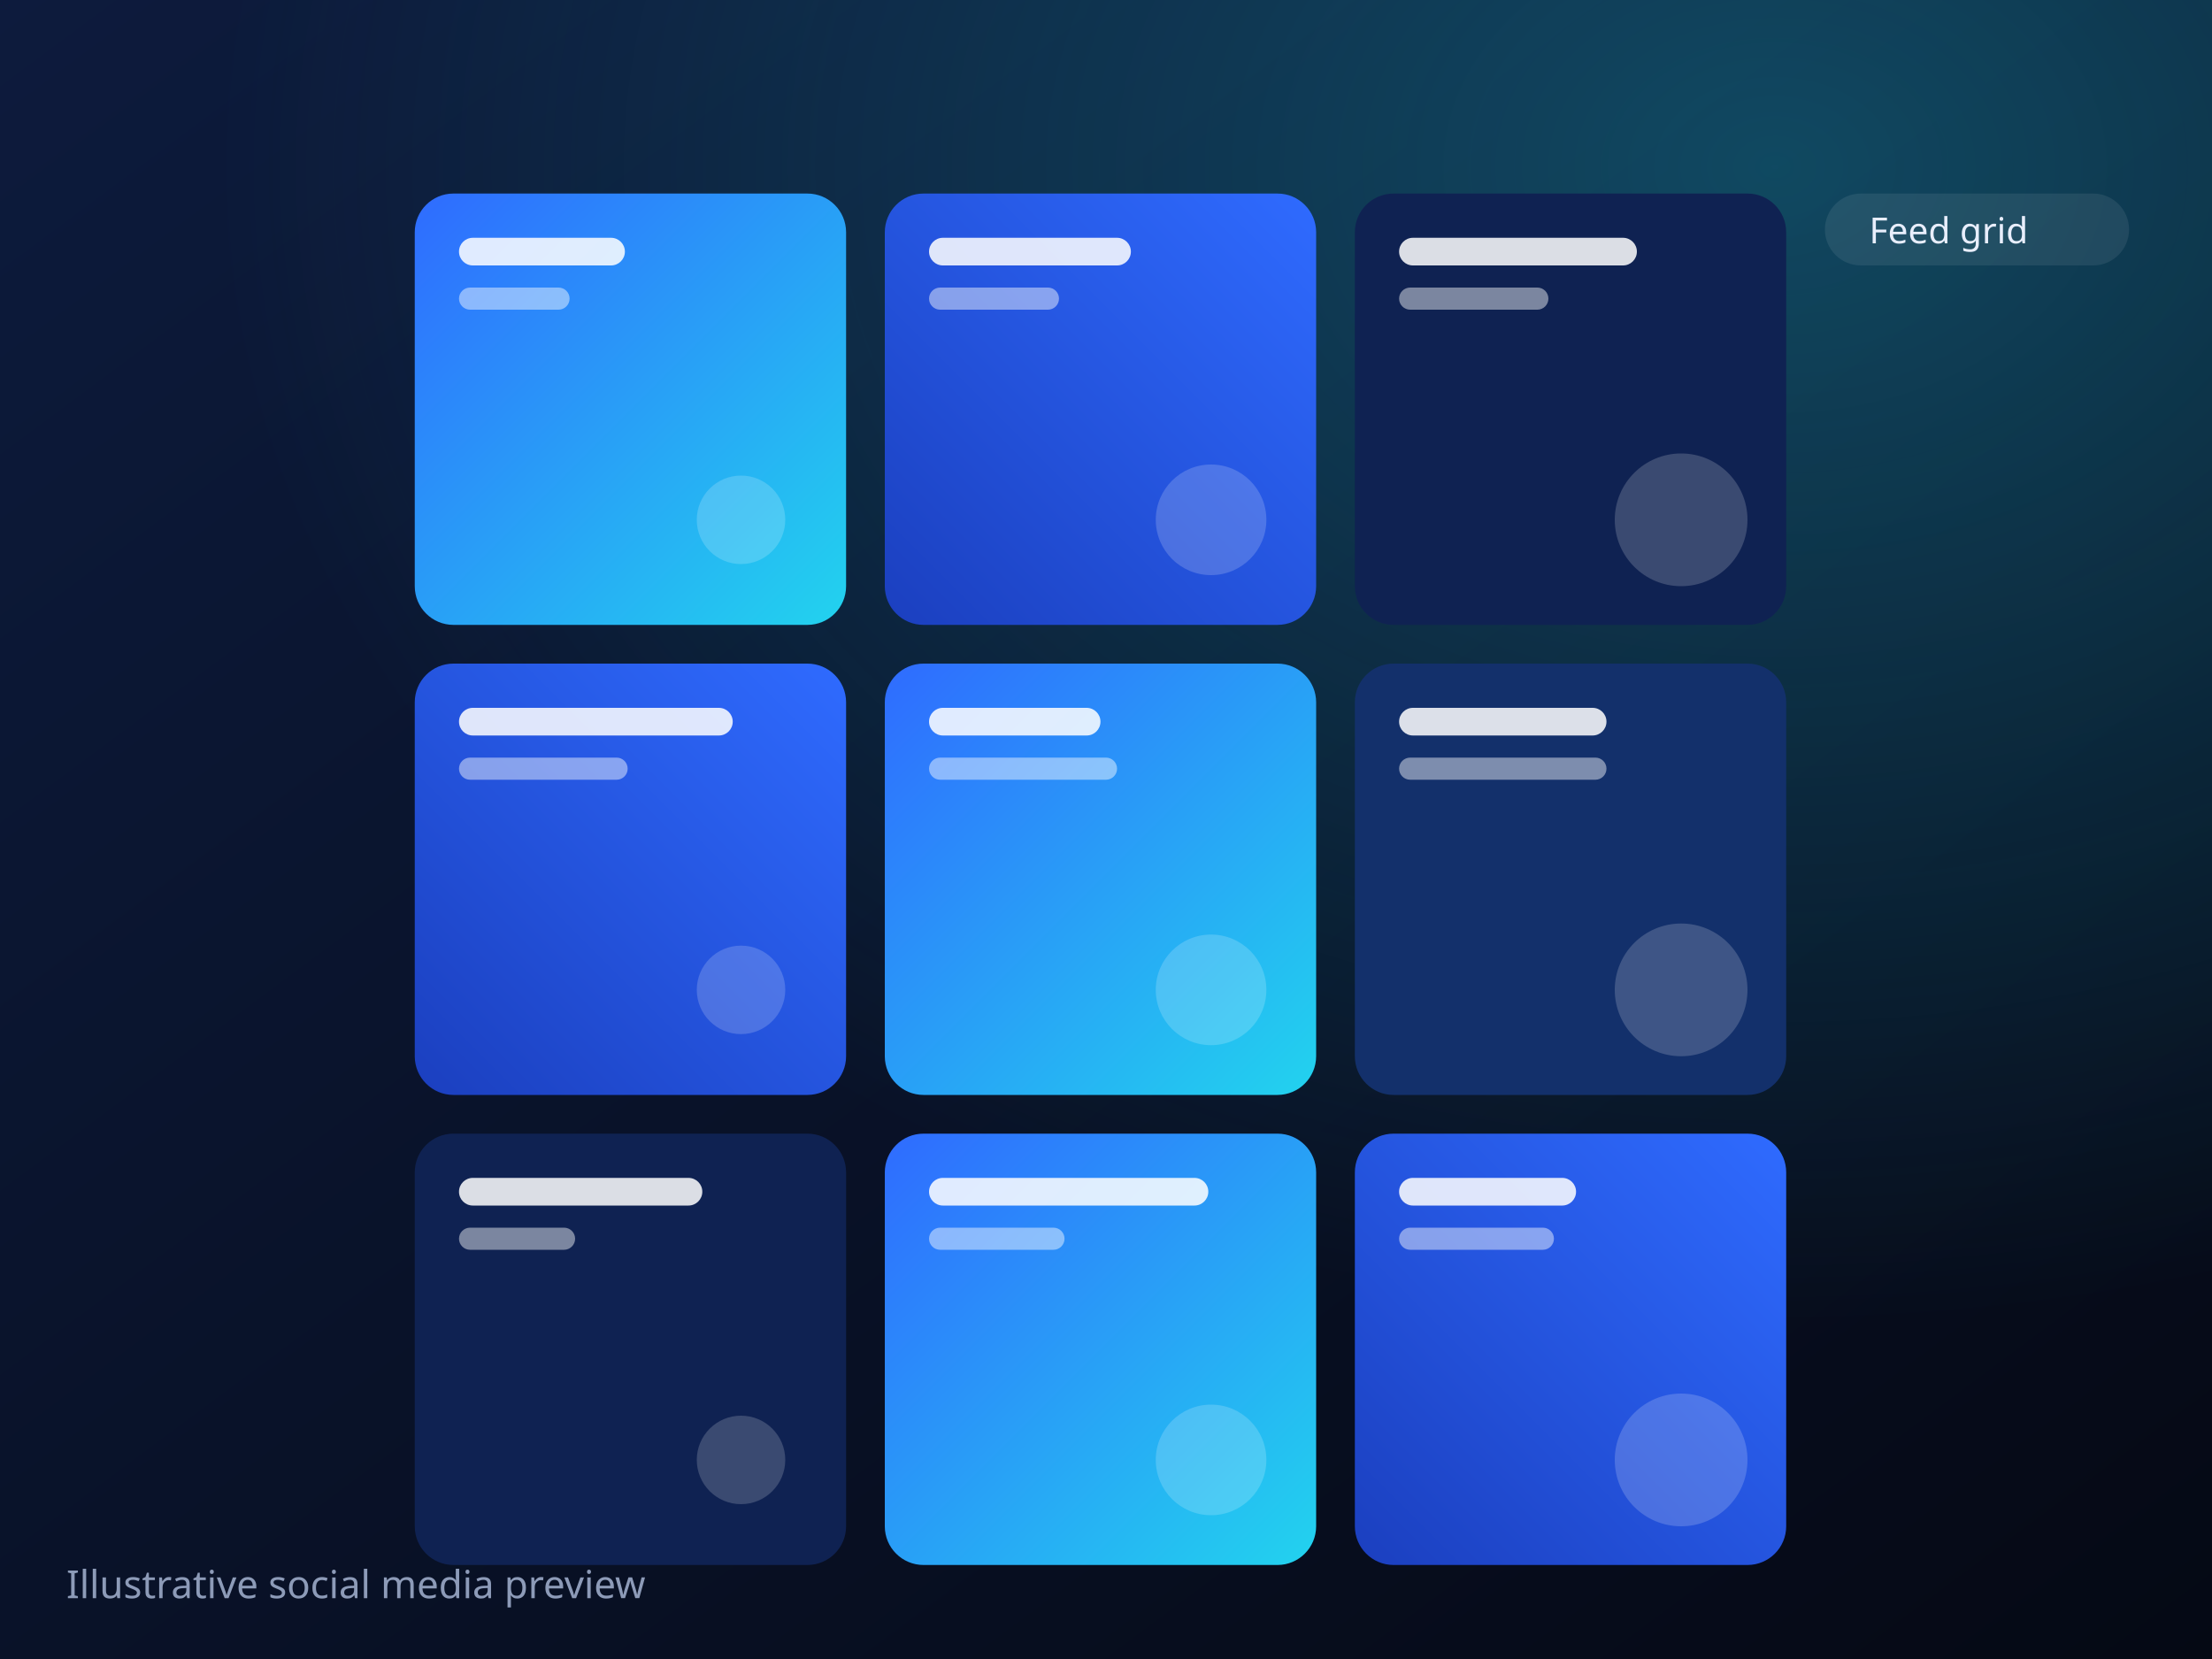
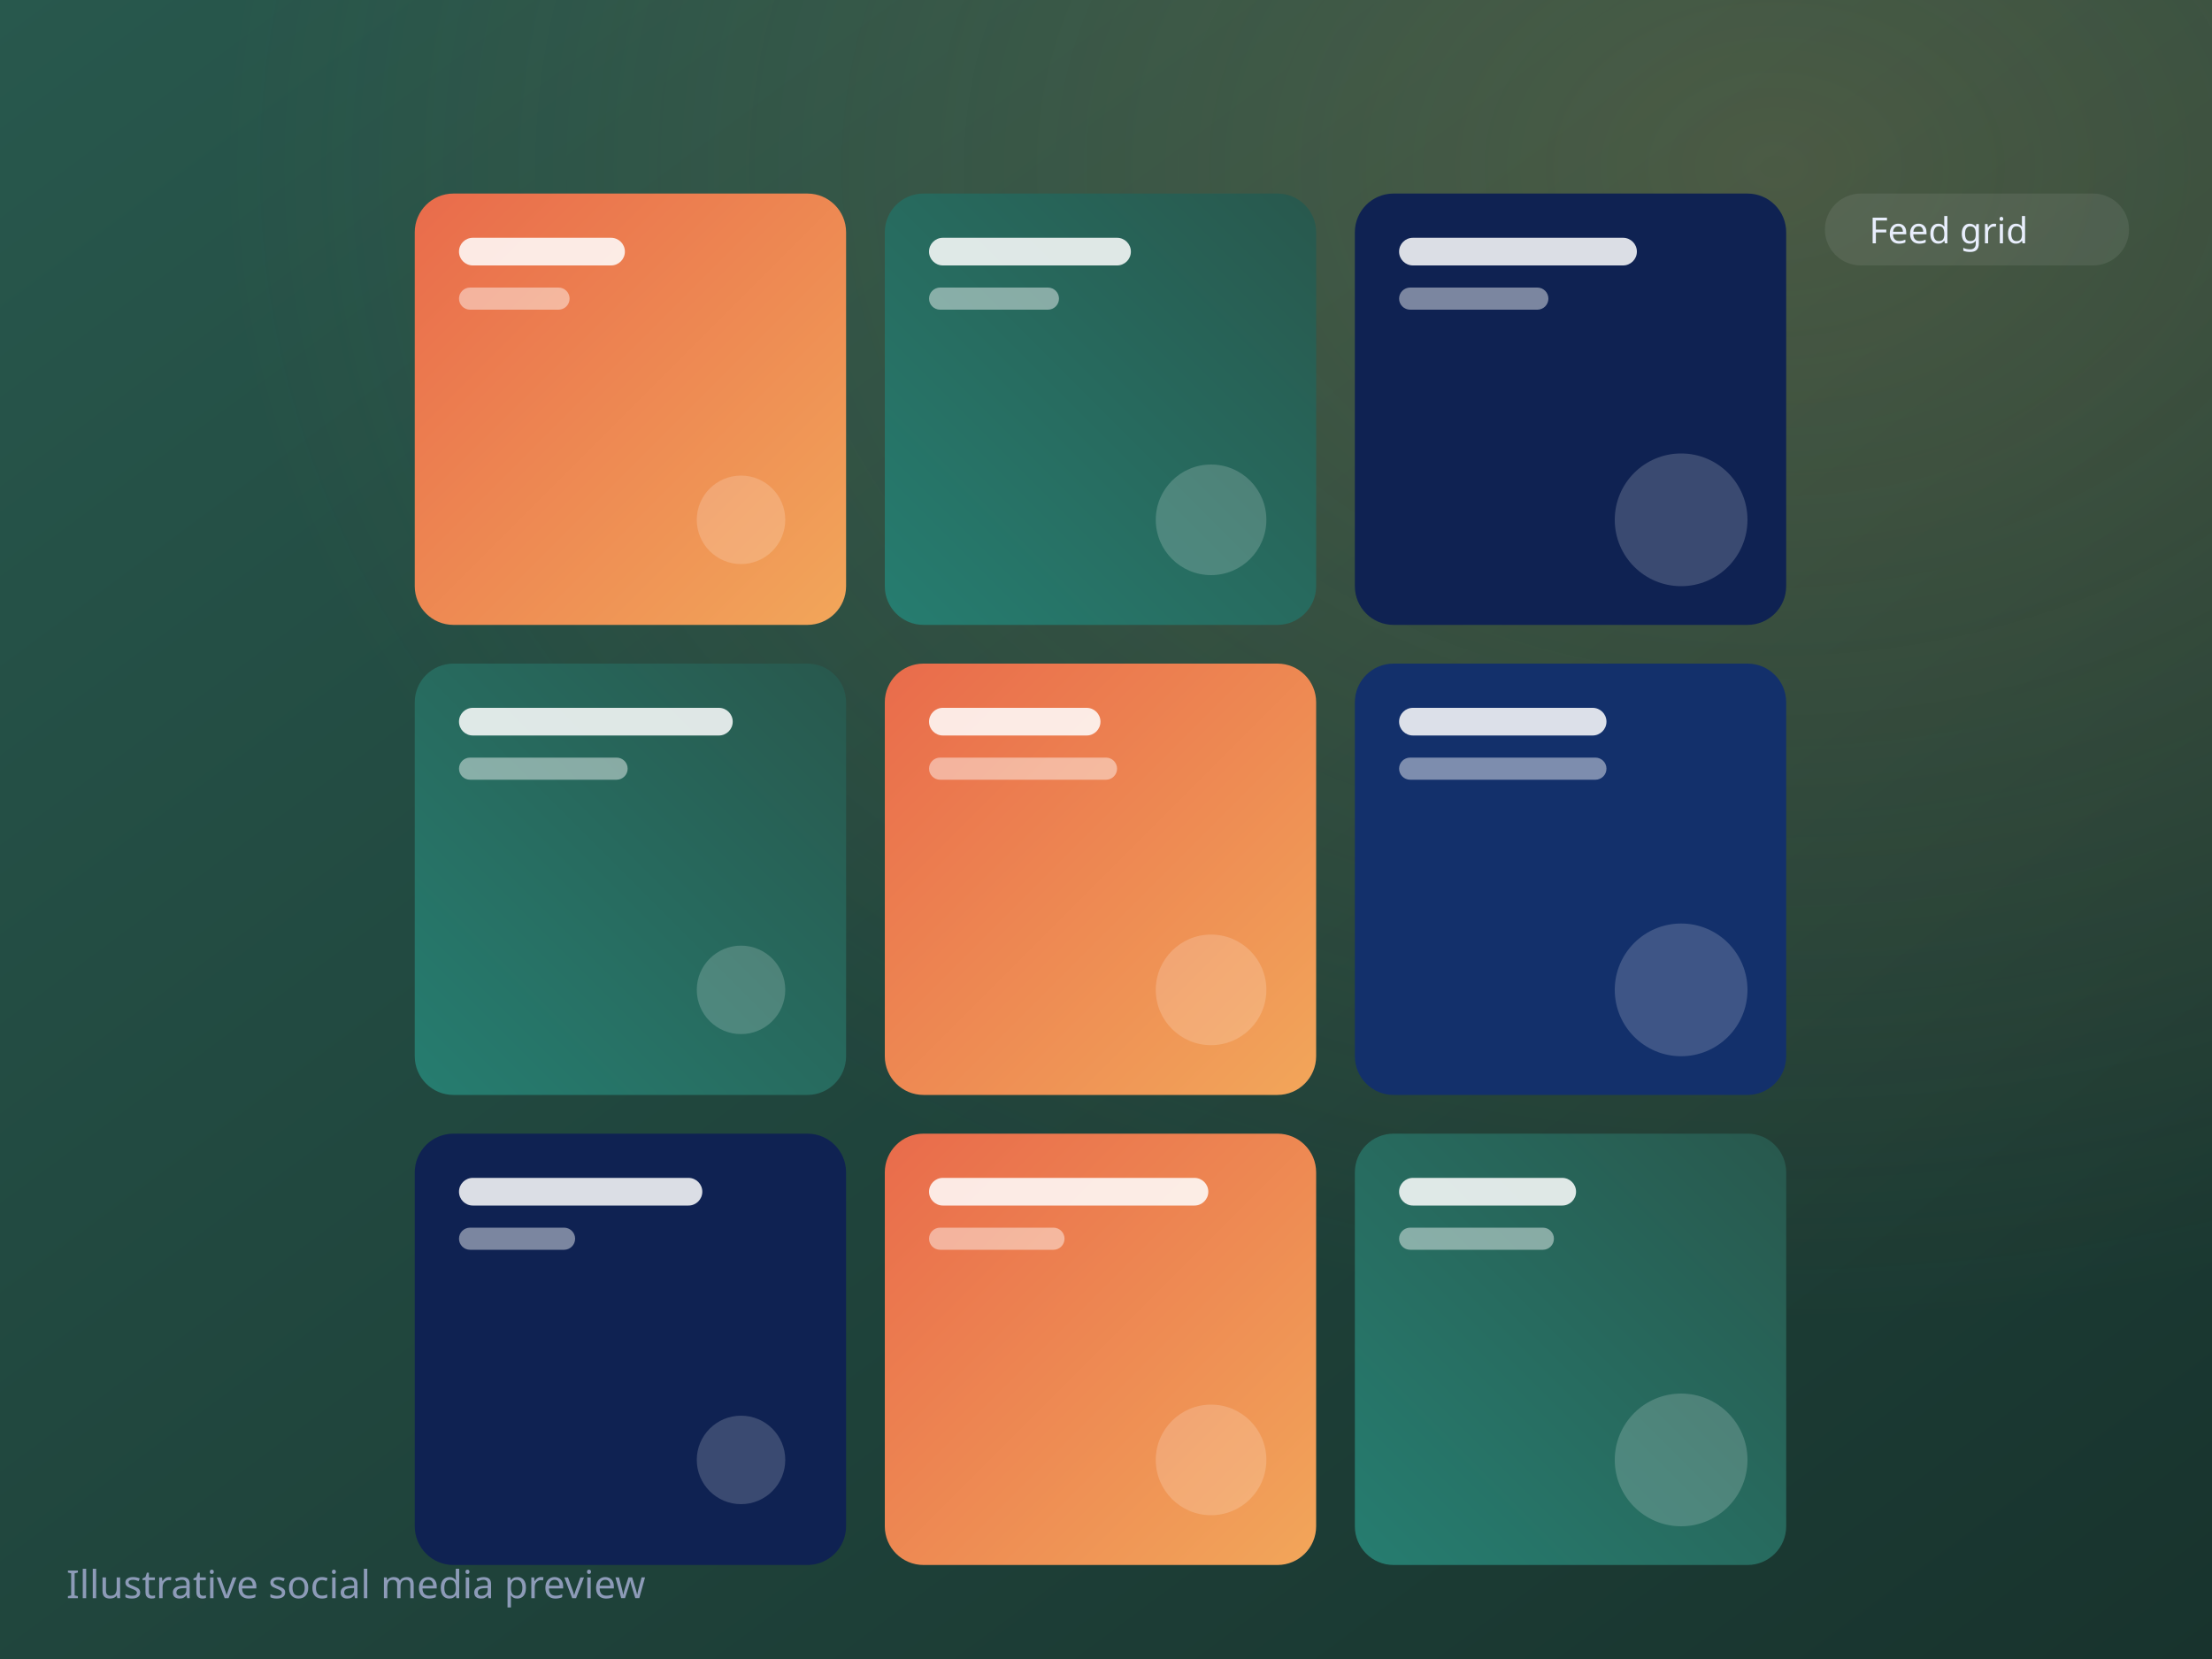
<svg xmlns="http://www.w3.org/2000/svg" viewBox="0 0 800 600" role="img" aria-label="Illustrative social media content preview">
  <defs>
    <linearGradient id="bg" x1="0" y1="0" x2="1" y2="1">
-       <stop offset="0" stop-color="#0d1b3d" />
-       <stop offset="1" stop-color="#050914" />
+       <stop offset="0" stop-color="#28584d" />
+       <stop offset="1" stop-color="#18332d" />
    </linearGradient>
    <linearGradient id="ac" x1="0" y1="0" x2="1" y2="1">
-       <stop offset="0" stop-color="#2f6bff" />
-       <stop offset="1" stop-color="#22d3ee" />
+       <stop offset="0" stop-color="#e96b4b" />
+       <stop offset="1" stop-color="#f2a65a" />
    </linearGradient>
    <linearGradient id="ac2" x1="0" y1="1" x2="1" y2="0">
-       <stop offset="0" stop-color="#1b3fbf" />
-       <stop offset="1" stop-color="#2f6bff" />
+       <stop offset="0" stop-color="#267d70" />
+       <stop offset="1" stop-color="#28584d" />
    </linearGradient>
    <radialGradient id="gl" cx=".8" cy=".1" r=".7">
-       <stop offset="0" stop-color="#22d3ee" stop-opacity=".28" />
-       <stop offset="1" stop-color="#22d3ee" stop-opacity="0" />
+       <stop offset="0" stop-color="#f2a65a" stop-opacity=".2" />
+       <stop offset="1" stop-color="#f2a65a" stop-opacity="0" />
    </radialGradient>
  </defs>
  <rect width="800" height="600" fill="url(#bg)" />
  <rect width="800" height="600" fill="url(#gl)" />
  <rect x="150" y="70" width="156" height="156" rx="14" fill="url(#ac)" />
  <rect x="166" y="86" width="60" height="10" rx="5" fill="#fff" fill-opacity=".85" />
  <rect x="166" y="104" width="40" height="8" rx="4" fill="#fff" fill-opacity=".45" />
  <circle cx="268" cy="188" r="16" fill="#fff" fill-opacity=".18" />
  <rect x="320" y="70" width="156" height="156" rx="14" fill="url(#ac2)" />
  <rect x="336" y="86" width="73" height="10" rx="5" fill="#fff" fill-opacity=".85" />
  <rect x="336" y="104" width="47" height="8" rx="4" fill="#fff" fill-opacity=".45" />
  <circle cx="438" cy="188" r="20" fill="#fff" fill-opacity=".18" />
  <rect x="490" y="70" width="156" height="156" rx="14" fill="#0f2252" />
  <rect x="506" y="86" width="86" height="10" rx="5" fill="#fff" fill-opacity=".85" />
  <rect x="506" y="104" width="54" height="8" rx="4" fill="#fff" fill-opacity=".45" />
  <circle cx="608" cy="188" r="24" fill="#fff" fill-opacity=".18" />
  <rect x="150" y="240" width="156" height="156" rx="14" fill="url(#ac2)" />
  <rect x="166" y="256" width="99" height="10" rx="5" fill="#fff" fill-opacity=".85" />
  <rect x="166" y="274" width="61" height="8" rx="4" fill="#fff" fill-opacity=".45" />
  <circle cx="268" cy="358" r="16" fill="#fff" fill-opacity=".18" />
  <rect x="320" y="240" width="156" height="156" rx="14" fill="url(#ac)" />
  <rect x="336" y="256" width="62" height="10" rx="5" fill="#fff" fill-opacity=".85" />
  <rect x="336" y="274" width="68" height="8" rx="4" fill="#fff" fill-opacity=".45" />
  <circle cx="438" cy="358" r="20" fill="#fff" fill-opacity=".18" />
  <rect x="490" y="240" width="156" height="156" rx="14" fill="#13306b" />
  <rect x="506" y="256" width="75" height="10" rx="5" fill="#fff" fill-opacity=".85" />
  <rect x="506" y="274" width="75" height="8" rx="4" fill="#fff" fill-opacity=".45" />
  <circle cx="608" cy="358" r="24" fill="#fff" fill-opacity=".18" />
  <rect x="150" y="410" width="156" height="156" rx="14" fill="#0f2252" />
  <rect x="166" y="426" width="88" height="10" rx="5" fill="#fff" fill-opacity=".85" />
  <rect x="166" y="444" width="42" height="8" rx="4" fill="#fff" fill-opacity=".45" />
  <circle cx="268" cy="528" r="16" fill="#fff" fill-opacity=".18" />
  <rect x="320" y="410" width="156" height="156" rx="14" fill="url(#ac)" />
  <rect x="336" y="426" width="101" height="10" rx="5" fill="#fff" fill-opacity=".85" />
  <rect x="336" y="444" width="49" height="8" rx="4" fill="#fff" fill-opacity=".45" />
  <circle cx="438" cy="528" r="20" fill="#fff" fill-opacity=".18" />
  <rect x="490" y="410" width="156" height="156" rx="14" fill="url(#ac2)" />
  <rect x="506" y="426" width="64" height="10" rx="5" fill="#fff" fill-opacity=".85" />
  <rect x="506" y="444" width="56" height="8" rx="4" fill="#fff" fill-opacity=".45" />
  <circle cx="608" cy="528" r="24" fill="#fff" fill-opacity=".18" />
  <rect x="660" y="70" width="110" height="26" rx="13" fill="#fff" fill-opacity=".08" />
  <text x="676" y="88" font-family="sans-serif" font-size="13" fill="#e8eefc">Feed grid</text>
  <text x="24" y="578" font-family="sans-serif" font-size="14" fill="#8d9bb8">Illustrative social media preview</text>
</svg>
